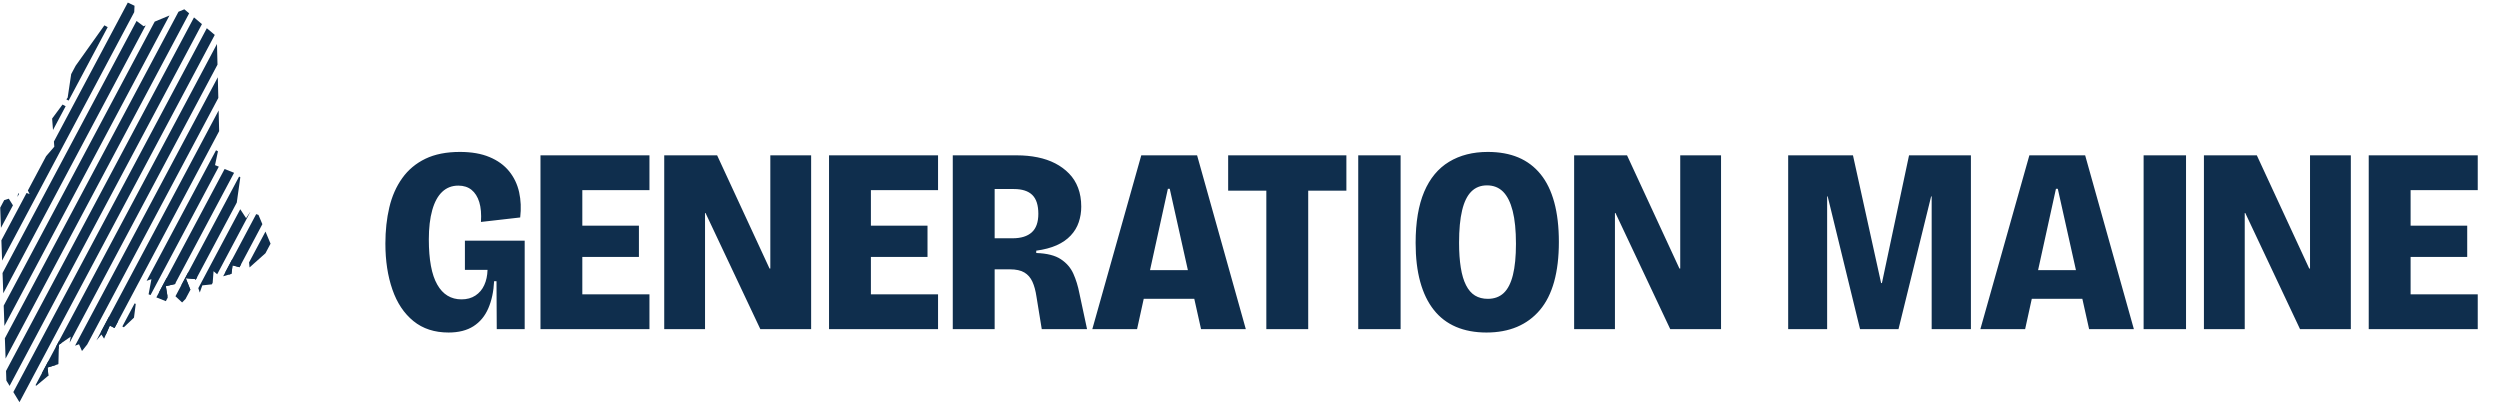
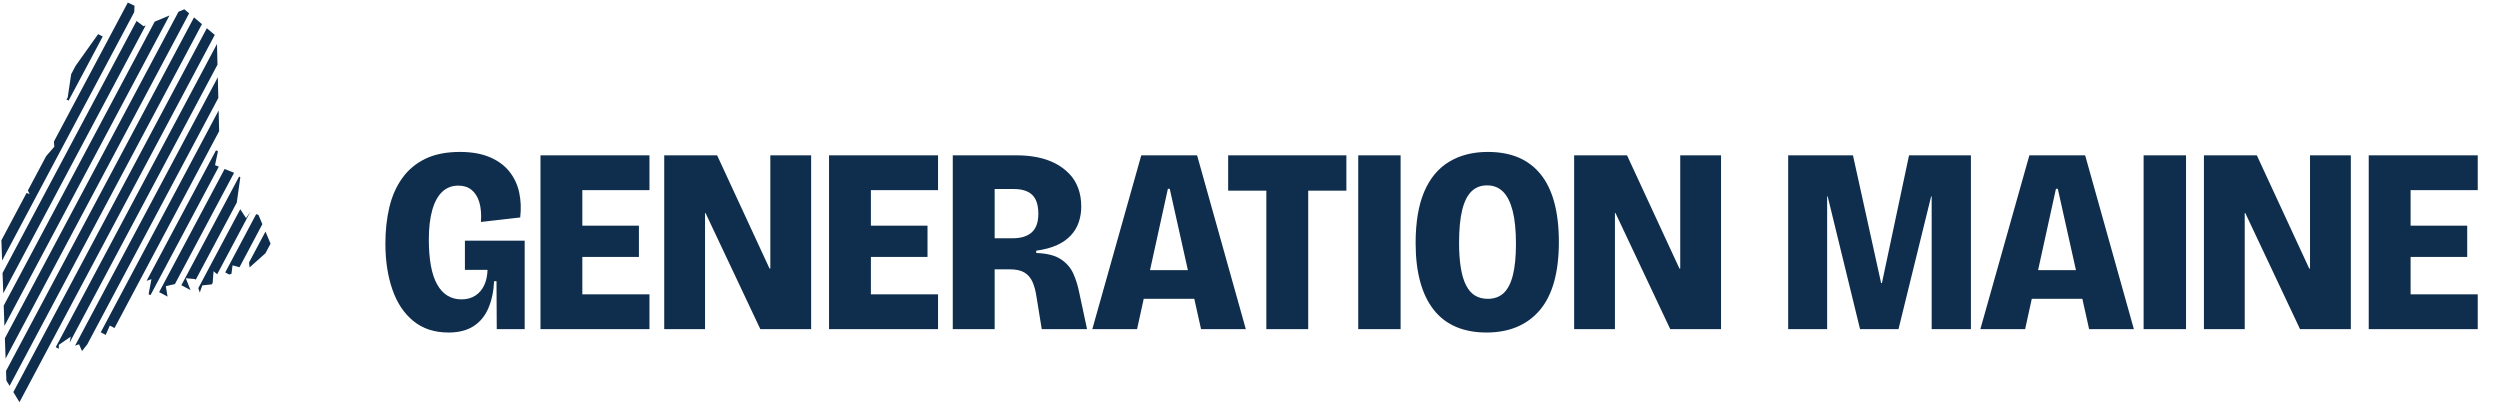
<svg xmlns="http://www.w3.org/2000/svg" viewBox="0 0 607.7 100" width="607.7" height="100" role="img" aria-label="Generation Maine">
  <defs>
    <clipPath id="cmarigold">
      <path d="M32.70 1.40 L32.55 4.62 L34.91 6.38 L44.81 2.26 L52.70 8.90 L53.35 35.04 L52.27 40.14 L58.48 42.64 L57.52 49.51 L59.82 53.03 L60.81 51.54 L62.83 52.24 L66.14 60.12 L60.66 65.01 L60.42 62.55 L58.86 65.13 L56.53 64.50 L56.26 66.56 L53.61 67.35 L51.91 65.93 L51.67 69.10 L49.18 69.37 L48.56 71.11 L47.47 67.84 L45.16 67.63 L46.57 71.17 L44.27 73.52 L42.46 71.84 L43.29 68.86 L40.31 69.56 L40.95 73.46 L36.12 71.54 L36.81 67.86 L33.63 68.95 L32.57 77.21 L29.19 80.42 L26.69 79.15 L25.30 82.32 L24.65 81.32 L22.90 83.38 L22.06 82.65 L19.93 85.33 L19.21 83.68 L16.69 84.59 L17.19 81.83 L14.31 83.82 L14.20 88.52 L11.57 89.33 L11.76 91.31 L8.49 94.04 L6.09 100.00 L1.55 92.51 L0.00 48.97 L2.14 48.30 L3.64 50.70 L4.58 46.21 L7.20 47.19 L5.78 44.25 L13.20 35.66 L12.67 28.82 L16.45 23.73 L17.40 17.37 L29.76 0.00Z" />
    </clipPath>
  </defs>
  <g clip-path="url(#cmarigold)">
-     <path d="M25.09 6.01 L15.59 23.87" stroke="#0F2E4D" stroke-width="2.47" fill="none" />
-     <path d="M14.87 25.24 L11.55 31.48" stroke="#0F2E4D" stroke-width="2.47" fill="none" />
-     <path d="M3.55 46.53 L-1.02 55.11" stroke="#0F2E4D" stroke-width="2.47" fill="none" />
+     <path d="M23.88 8.3 L15.59 23.87" stroke="#0F2E4D" stroke-width="2.47" fill="none" />
    <path d="M33.34 -1.02 L-0.73 63.05" stroke="#0F2E4D" stroke-width="2.47" fill="none" />
    <path d="M35.35 3.67 L-0.45 71.0" stroke="#0F2E4D" stroke-width="2.47" fill="none" />
    <path d="M40.56 2.33 L-0.17 78.94" stroke="#0F2E4D" stroke-width="2.47" fill="none" />
    <path d="M46.17 0.25 L0.11 86.88" stroke="#0F2E4D" stroke-width="2.47" fill="none" />
    <path d="M49.28 2.87 L0.43 94.75" stroke="#0F2E4D" stroke-width="2.47" fill="none" />
    <path d="M52.4 5.49 L2.83 98.71" stroke="#0F2E4D" stroke-width="2.47" fill="none" />
    <path d="M53.97 11.01 L14.64 84.97" stroke="#0F2E4D" stroke-width="2.47" fill="none" />
-     <path d="M15.42 83.5 L11.31 91.23" stroke="#0F2E4D" stroke-width="2.47" fill="none" />
-     <path d="M12.84 88.36 L9.72 94.22" stroke="#0F2E4D" stroke-width="2.47" fill="none" />
    <path d="M54.17 19.11 L18.33 86.5" stroke="#0F2E4D" stroke-width="2.47" fill="none" />
    <path d="M54.36 27.2 L25.58 81.35" stroke="#0F2E4D" stroke-width="2.47" fill="none" />
-     <path d="M27.6 77.55 L24.01 84.3" stroke="#0F2E4D" stroke-width="2.47" fill="none" />
    <path d="M53.6 37.11 L35.41 71.32" stroke="#0F2E4D" stroke-width="2.47" fill="none" />
-     <path d="M33.82 74.32 L30.83 79.94" stroke="#0F2E4D" stroke-width="2.47" fill="none" />
    <path d="M56.91 39.36 L39.77 71.59" stroke="#0F2E4D" stroke-width="2.47" fill="none" />
-     <path d="M41.59 68.17 L38.0 74.93" stroke="#0F2E4D" stroke-width="2.47" fill="none" />
    <path d="M59.21 43.5 L45.17 69.91" stroke="#0F2E4D" stroke-width="2.47" fill="none" />
-     <path d="M46.84 66.76 L42.43 75.06" stroke="#0F2E4D" stroke-width="2.47" fill="none" />
    <path d="M60.33 49.86 L48.85 71.46" stroke="#0F2E4D" stroke-width="2.47" fill="none" />
    <path d="M64.31 50.85 L55.84 66.8" stroke="#0F2E4D" stroke-width="2.47" fill="none" />
-     <path d="M57.52 63.63 L54.75 68.84" stroke="#0F2E4D" stroke-width="2.47" fill="none" />
    <path d="M66.31 55.58 L60.7 66.12" stroke="#0F2E4D" stroke-width="2.47" fill="none" />
  </g>
  <path fill="#0F2E4D" d="M109.04 80.83Q103.92 80.83 100.5 78.05Q97.07 75.26 95.38 70.37Q93.68 65.47 93.68 59.2Q93.68 54.46 94.64 50.4Q95.6 46.34 97.78 43.3Q99.95 40.26 103.41 38.59Q106.86 36.93 111.79 36.93Q116.02 36.93 118.99 38.18Q121.97 39.42 123.76 41.63Q125.55 43.84 126.19 46.72Q126.83 49.6 126.45 52.86L116.91 53.95Q117.1 51.07 116.5 49.12Q115.89 47.17 114.61 46.14Q113.33 45.12 111.41 45.12Q109.1 45.12 107.5 46.62Q105.9 48.13 105.07 51.07Q104.24 54.02 104.24 58.18Q104.24 61.89 104.75 64.64Q105.26 67.39 106.29 69.18Q107.31 70.98 108.78 71.87Q110.26 72.77 112.18 72.77Q114.16 72.77 115.57 71.84Q116.98 70.91 117.71 69.31Q118.45 67.71 118.51 65.6H113.01V58.5H127.54V66.18V80H120.75L120.69 68.35H120.11Q119.92 72.13 118.7 74.94Q117.49 77.76 115.09 79.3Q112.69 80.83 109.04 80.83ZM131.38 80V37.76H141.55V80ZM138.86 80V71.55H157.87V80ZM138.86 62.46V54.85H155.31V62.46ZM138.86 46.21V37.76H157.87V46.21ZM161.46 80V37.76H174.32L187.06 65.28H187.25V37.76H197.17V80H184.82L171.5 51.78H171.38V80ZM201.52 80V37.76H211.7V80ZM209.01 80V71.55H228.02V80ZM209.01 62.46V54.85H225.46V62.46ZM209.01 46.21V37.76H228.02V46.21ZM231.6 80V37.76H247.22Q249.84 37.76 252.21 38.24Q254.58 38.72 256.5 39.71Q258.42 40.7 259.86 42.18Q261.3 43.65 262.06 45.66Q262.83 47.68 262.83 50.24Q262.83 52.22 262.22 54.02Q261.62 55.81 260.27 57.25Q258.93 58.69 256.85 59.62Q254.77 60.54 251.89 60.93V61.5Q255.79 61.63 257.87 63.01Q259.95 64.38 260.91 66.53Q261.87 68.67 262.38 71.3L264.24 80H253.23L251.95 72.13Q251.63 69.95 250.96 68.48Q250.29 67.01 249.01 66.24Q247.73 65.47 245.49 65.47H241.78V80ZM241.78 57.92H246.13Q249.2 57.92 250.8 56.48Q252.4 55.04 252.4 51.97Q252.4 48.83 250.93 47.39Q249.46 45.95 246.45 45.95H241.78ZM265.52 80 277.42 37.76H290.99L302.83 80H291.95L284.34 45.89H283.89L276.4 80ZM273.01 72.64V65.66H296.11V72.64ZM307.82 80V37.76H318V80ZM298.54 46.34V37.76H327.28V46.34ZM330.16 80V37.76H340.46V80ZM361.33 80.83Q357.17 80.83 353.94 79.46Q350.7 78.08 348.53 75.33Q346.35 72.58 345.23 68.51Q344.11 64.45 344.11 59.07Q344.11 51.52 346.19 46.62Q348.27 41.73 352.24 39.33Q356.21 36.93 361.65 36.93Q365.87 36.93 369.07 38.27Q372.27 39.62 374.48 42.34Q376.69 45.06 377.81 49.18Q378.93 53.31 378.93 58.82Q378.93 64.32 377.78 68.48Q376.62 72.64 374.32 75.36Q372.02 78.08 368.75 79.46Q365.49 80.83 361.33 80.83ZM361.65 72.64Q364.02 72.64 365.52 71.23Q367.02 69.82 367.76 66.85Q368.5 63.87 368.5 59.26Q368.5 54.4 367.7 51.26Q366.9 48.13 365.36 46.59Q363.82 45.06 361.46 45.06Q359.15 45.06 357.65 46.56Q356.14 48.06 355.41 51.14Q354.67 54.21 354.67 59.01Q354.67 62.46 355.09 65.06Q355.5 67.65 356.37 69.34Q357.23 71.04 358.54 71.84Q359.86 72.64 361.65 72.64ZM382.64 80V37.76H395.5L408.24 65.28H408.43V37.76H418.35V80H406L392.69 51.78H392.56V80Z" />
  <path fill="#0F2E4D" d="M434.67 80V37.76H450.42L457.26 68.8H457.46L464.05 37.76H479.09V80H469.55V47.74H469.42L461.49 80H452.14L444.27 47.74H444.14V80ZM481.39 80 493.3 37.76H506.86L518.7 80H507.82L500.21 45.89H499.76L492.27 80ZM488.88 72.64V65.66H511.98V72.64ZM521.07 80V37.76H531.38V80ZM535.73 80V37.76H548.59L561.33 65.28H561.52V37.76H571.44V80H559.09L545.78 51.78H545.65V80ZM575.79 80V37.76H585.97V80ZM583.28 80V71.55H602.29V80ZM583.28 62.46V54.85H599.73V62.46ZM583.28 46.21V37.76H602.29V46.21Z" />
</svg>
